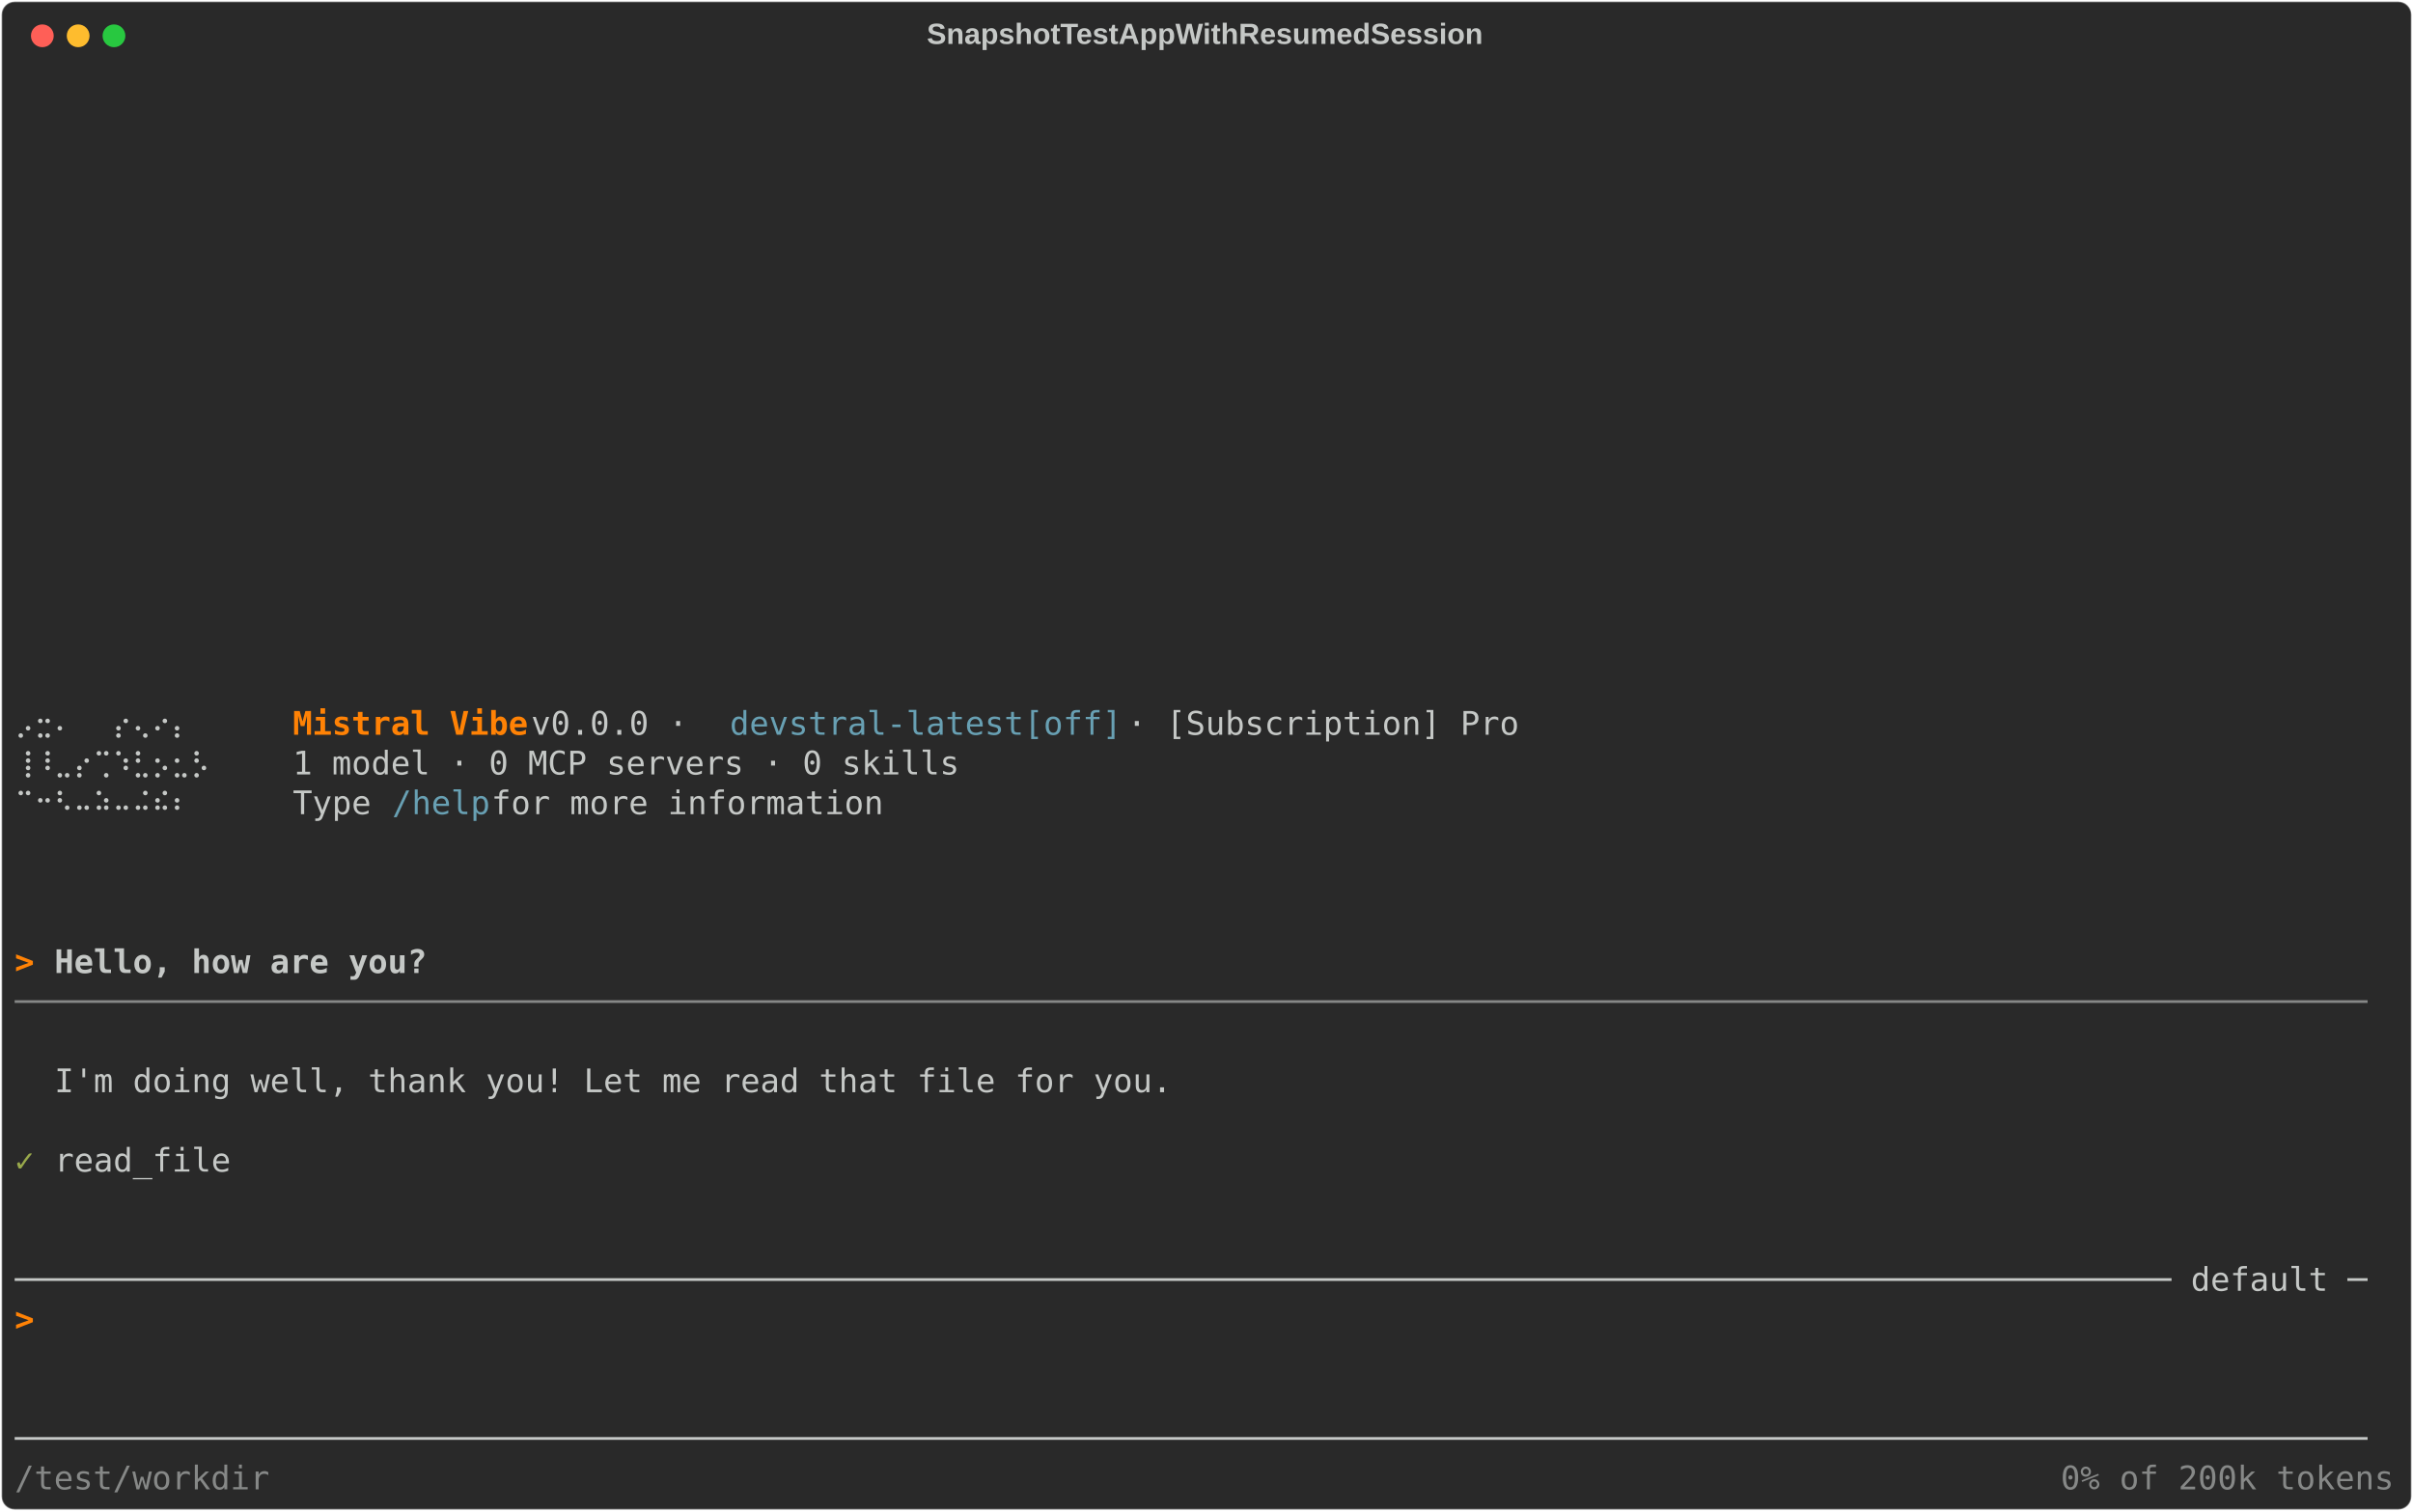
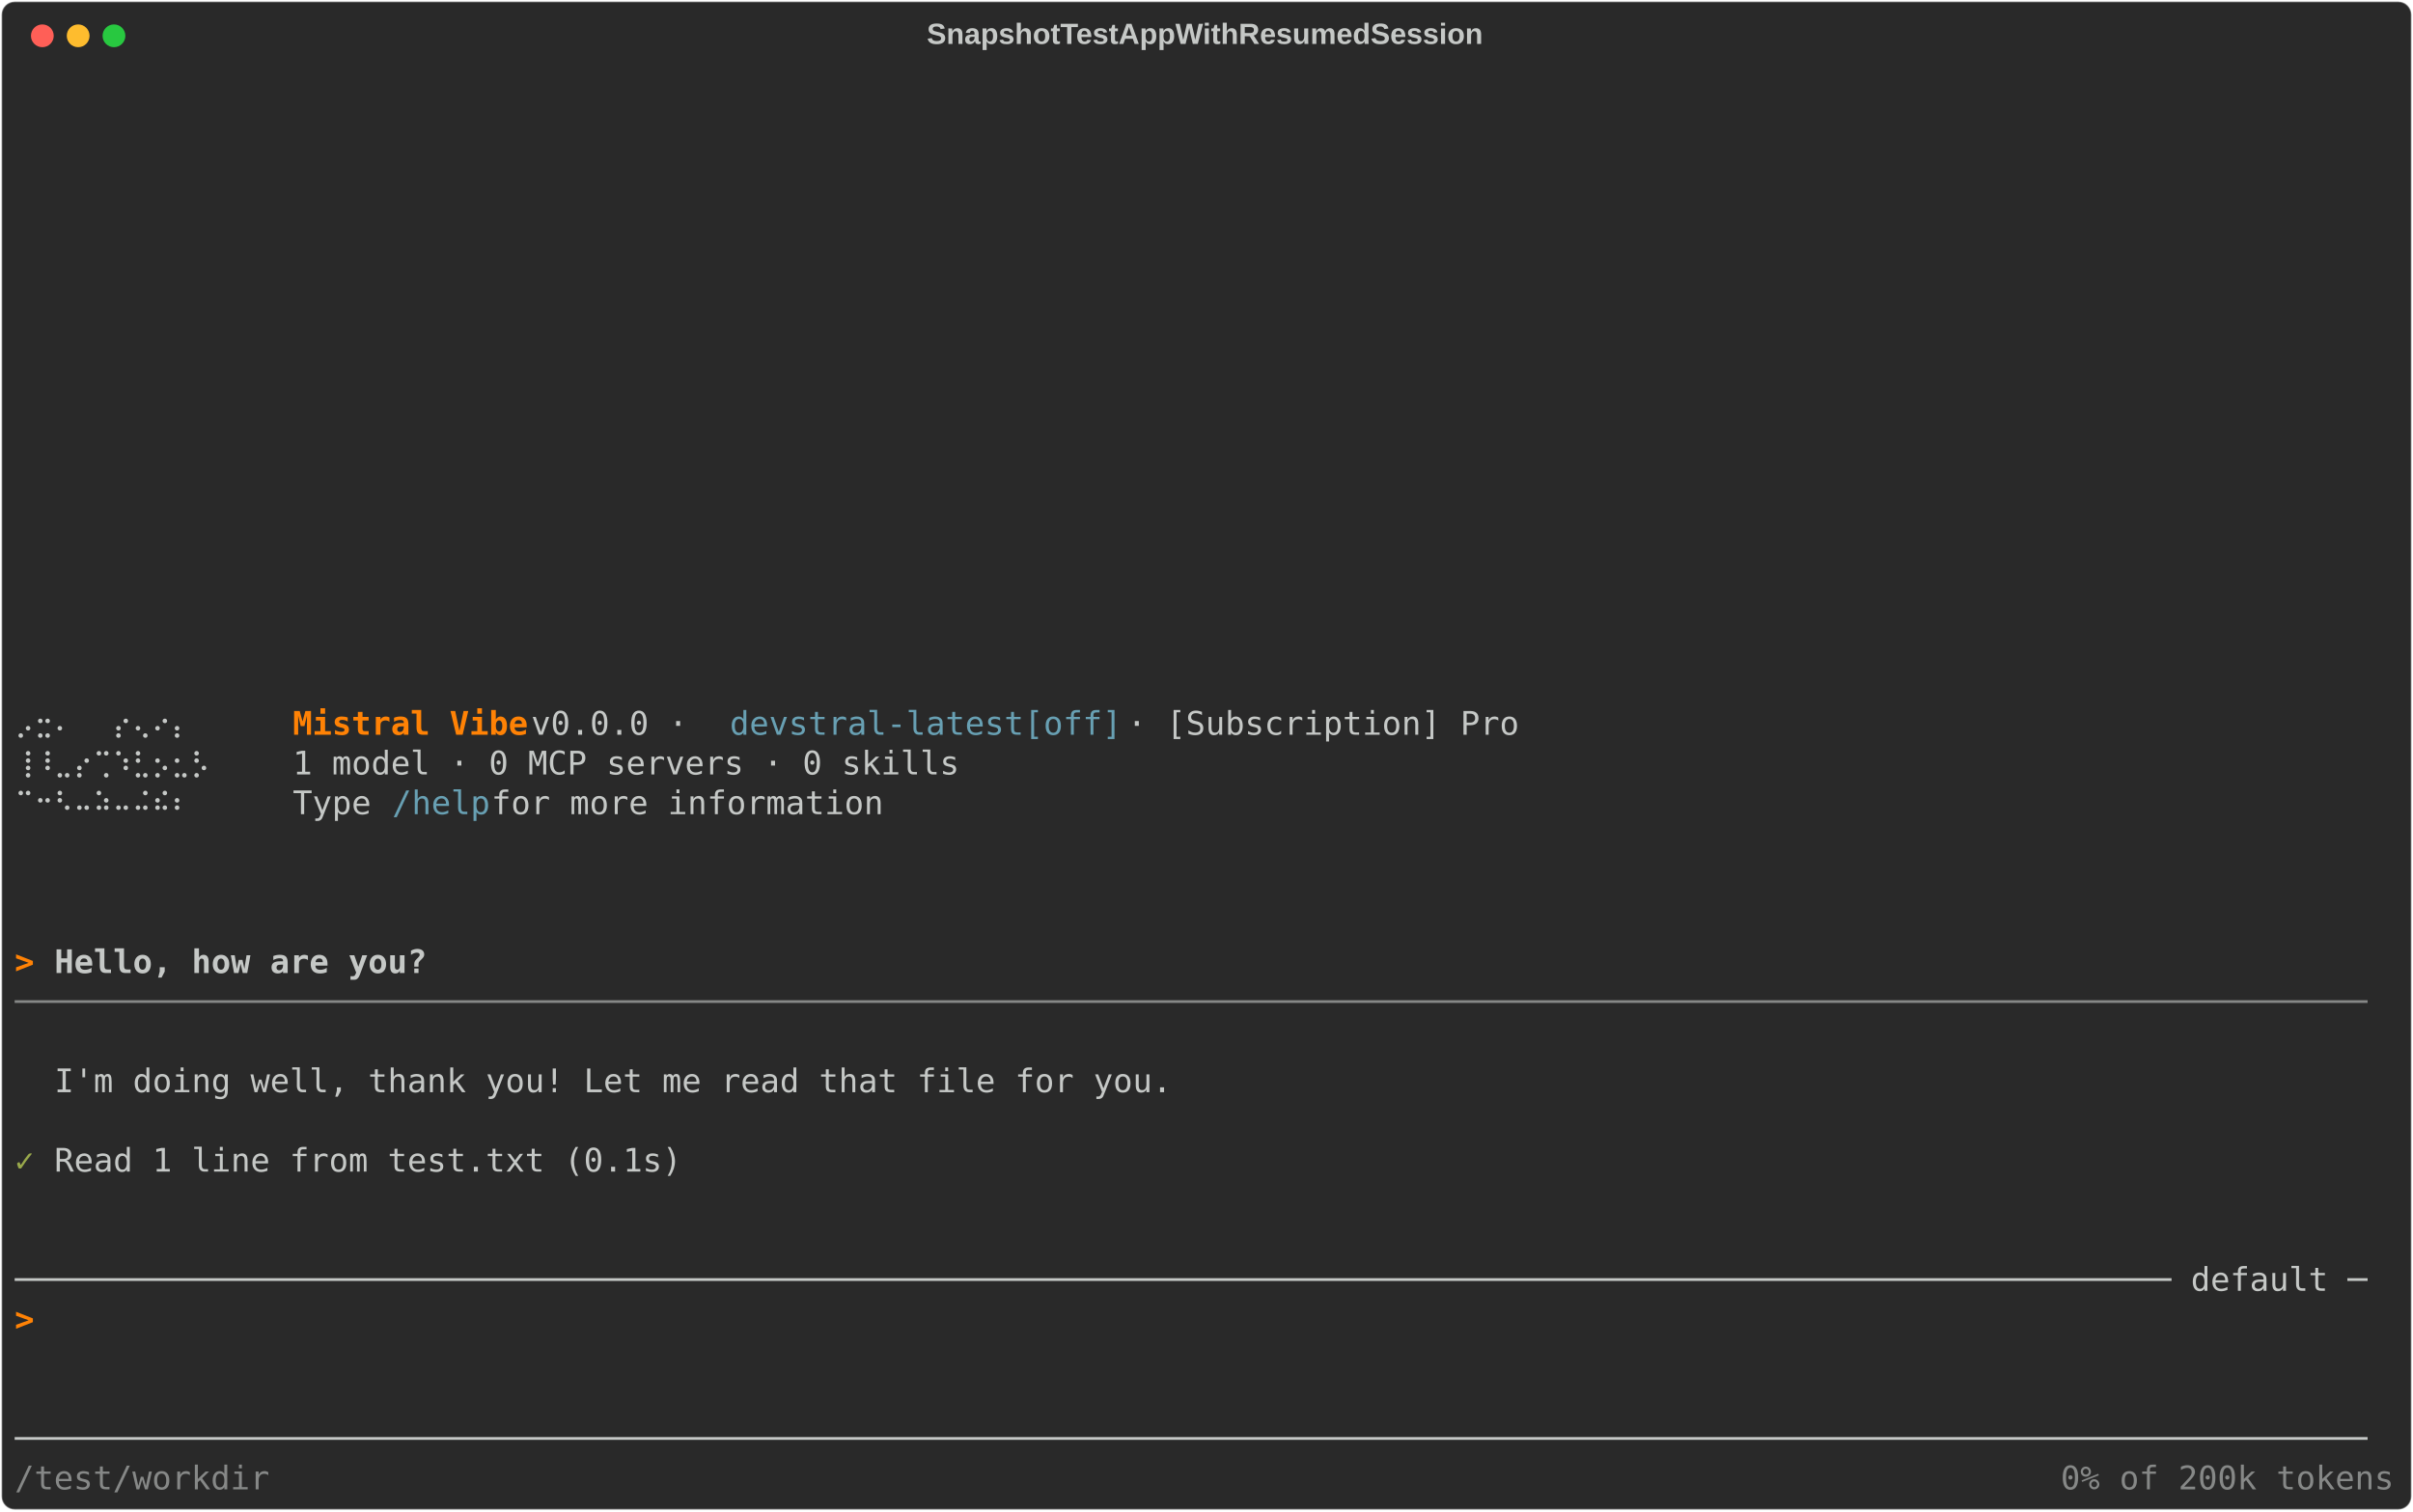
<svg xmlns="http://www.w3.org/2000/svg" class="rich-terminal" viewBox="0 0 1482 928.4">
  <style>

    @font-face {
        font-family: "Fira Code";
        src: local("FiraCode-Regular"),
                url("https://cdnjs.cloudflare.com/ajax/libs/firacode/6.2.0/woff2/FiraCode-Regular.woff2") format("woff2"),
                url("https://cdnjs.cloudflare.com/ajax/libs/firacode/6.2.0/woff/FiraCode-Regular.woff") format("woff");
        font-style: normal;
        font-weight: 400;
    }
    @font-face {
        font-family: "Fira Code";
        src: local("FiraCode-Bold"),
                url("https://cdnjs.cloudflare.com/ajax/libs/firacode/6.2.0/woff2/FiraCode-Bold.woff2") format("woff2"),
                url("https://cdnjs.cloudflare.com/ajax/libs/firacode/6.2.0/woff/FiraCode-Bold.woff") format("woff");
        font-style: bold;
        font-weight: 700;
    }

    .terminal-matrix {
        font-family: Fira Code, monospace;
        font-size: 20px;
        line-height: 24.4px;
        font-variant-east-asian: full-width;
    }

    .terminal-title {
        font-size: 18px;
        font-weight: bold;
        font-family: arial;
    }

    .terminal-r1 { fill: #c5c8c6 }
.terminal-r2 { fill: #ff8205;font-weight: bold }
.terminal-r3 { fill: #68a0b3 }
.terminal-r4 { fill: #c5c8c6;font-weight: bold }
.terminal-r5 { fill: #868887 }
.terminal-r6 { fill: #98a84b }
    </style>
  <defs>
    <clipPath id="terminal-clip-terminal">
      <rect x="0" y="0" width="1463.0" height="877.4" />
    </clipPath>
    <clipPath id="terminal-line-0">
      <rect x="0" y="1.5" width="1464" height="24.65" />
    </clipPath>
    <clipPath id="terminal-line-1">
      <rect x="0" y="25.9" width="1464" height="24.65" />
    </clipPath>
    <clipPath id="terminal-line-2">
      <rect x="0" y="50.3" width="1464" height="24.65" />
    </clipPath>
    <clipPath id="terminal-line-3">
      <rect x="0" y="74.7" width="1464" height="24.65" />
    </clipPath>
    <clipPath id="terminal-line-4">
      <rect x="0" y="99.1" width="1464" height="24.65" />
    </clipPath>
    <clipPath id="terminal-line-5">
      <rect x="0" y="123.5" width="1464" height="24.65" />
    </clipPath>
    <clipPath id="terminal-line-6">
      <rect x="0" y="147.9" width="1464" height="24.65" />
    </clipPath>
    <clipPath id="terminal-line-7">
      <rect x="0" y="172.3" width="1464" height="24.65" />
    </clipPath>
    <clipPath id="terminal-line-8">
      <rect x="0" y="196.7" width="1464" height="24.65" />
    </clipPath>
    <clipPath id="terminal-line-9">
      <rect x="0" y="221.1" width="1464" height="24.65" />
    </clipPath>
    <clipPath id="terminal-line-10">
      <rect x="0" y="245.5" width="1464" height="24.65" />
    </clipPath>
    <clipPath id="terminal-line-11">
      <rect x="0" y="269.9" width="1464" height="24.65" />
    </clipPath>
    <clipPath id="terminal-line-12">
      <rect x="0" y="294.3" width="1464" height="24.65" />
    </clipPath>
    <clipPath id="terminal-line-13">
      <rect x="0" y="318.7" width="1464" height="24.65" />
    </clipPath>
    <clipPath id="terminal-line-14">
      <rect x="0" y="343.1" width="1464" height="24.65" />
    </clipPath>
    <clipPath id="terminal-line-15">
      <rect x="0" y="367.5" width="1464" height="24.65" />
    </clipPath>
    <clipPath id="terminal-line-16">
      <rect x="0" y="391.9" width="1464" height="24.65" />
    </clipPath>
    <clipPath id="terminal-line-17">
      <rect x="0" y="416.3" width="1464" height="24.65" />
    </clipPath>
    <clipPath id="terminal-line-18">
      <rect x="0" y="440.7" width="1464" height="24.65" />
    </clipPath>
    <clipPath id="terminal-line-19">
      <rect x="0" y="465.1" width="1464" height="24.65" />
    </clipPath>
    <clipPath id="terminal-line-20">
      <rect x="0" y="489.5" width="1464" height="24.65" />
    </clipPath>
    <clipPath id="terminal-line-21">
      <rect x="0" y="513.9" width="1464" height="24.65" />
    </clipPath>
    <clipPath id="terminal-line-22">
      <rect x="0" y="538.3" width="1464" height="24.65" />
    </clipPath>
    <clipPath id="terminal-line-23">
      <rect x="0" y="562.7" width="1464" height="24.65" />
    </clipPath>
    <clipPath id="terminal-line-24">
      <rect x="0" y="587.1" width="1464" height="24.65" />
    </clipPath>
    <clipPath id="terminal-line-25">
      <rect x="0" y="611.5" width="1464" height="24.65" />
    </clipPath>
    <clipPath id="terminal-line-26">
      <rect x="0" y="635.9" width="1464" height="24.65" />
    </clipPath>
    <clipPath id="terminal-line-27">
      <rect x="0" y="660.3" width="1464" height="24.65" />
    </clipPath>
    <clipPath id="terminal-line-28">
      <rect x="0" y="684.7" width="1464" height="24.65" />
    </clipPath>
    <clipPath id="terminal-line-29">
      <rect x="0" y="709.1" width="1464" height="24.65" />
    </clipPath>
    <clipPath id="terminal-line-30">
      <rect x="0" y="733.5" width="1464" height="24.65" />
    </clipPath>
    <clipPath id="terminal-line-31">
      <rect x="0" y="757.9" width="1464" height="24.65" />
    </clipPath>
    <clipPath id="terminal-line-32">
      <rect x="0" y="782.3" width="1464" height="24.65" />
    </clipPath>
    <clipPath id="terminal-line-33">
      <rect x="0" y="806.7" width="1464" height="24.65" />
    </clipPath>
    <clipPath id="terminal-line-34">
      <rect x="0" y="831.1" width="1464" height="24.65" />
    </clipPath>
  </defs>
  <rect fill="#292929" stroke="rgba(255,255,255,0.35)" stroke-width="1" x="1" y="1" width="1480" height="926.4" rx="8" />
  <text class="terminal-title" fill="#c5c8c6" text-anchor="middle" x="740" y="27">SnapshotTestAppWithResumedSession</text>
  <g transform="translate(26,22)">
    <circle cx="0" cy="0" r="7" fill="#ff5f57" />
    <circle cx="22" cy="0" r="7" fill="#febc2e" />
    <circle cx="44" cy="0" r="7" fill="#28c840" />
  </g>
  <g transform="translate(9, 41)" clip-path="url(#terminal-clip-terminal)">
    <g class="terminal-matrix">
      <text class="terminal-r1" x="1464" y="20" textLength="12.2" clip-path="url(#terminal-line-0)">
</text>
      <text class="terminal-r1" x="1464" y="44.4" textLength="12.2" clip-path="url(#terminal-line-1)">
</text>
      <text class="terminal-r1" x="1464" y="68.8" textLength="12.2" clip-path="url(#terminal-line-2)">
</text>
      <text class="terminal-r1" x="1464" y="93.2" textLength="12.2" clip-path="url(#terminal-line-3)">
</text>
      <text class="terminal-r1" x="1464" y="117.6" textLength="12.2" clip-path="url(#terminal-line-4)">
</text>
      <text class="terminal-r1" x="1464" y="142" textLength="12.2" clip-path="url(#terminal-line-5)">
</text>
      <text class="terminal-r1" x="1464" y="166.4" textLength="12.2" clip-path="url(#terminal-line-6)">
</text>
      <text class="terminal-r1" x="1464" y="190.8" textLength="12.2" clip-path="url(#terminal-line-7)">
</text>
      <text class="terminal-r1" x="1464" y="215.2" textLength="12.2" clip-path="url(#terminal-line-8)">
</text>
      <text class="terminal-r1" x="1464" y="239.6" textLength="12.2" clip-path="url(#terminal-line-9)">
</text>
      <text class="terminal-r1" x="1464" y="264" textLength="12.2" clip-path="url(#terminal-line-10)">
</text>
      <text class="terminal-r1" x="1464" y="288.4" textLength="12.2" clip-path="url(#terminal-line-11)">
</text>
      <text class="terminal-r1" x="1464" y="312.8" textLength="12.2" clip-path="url(#terminal-line-12)">
</text>
      <text class="terminal-r1" x="1464" y="337.2" textLength="12.2" clip-path="url(#terminal-line-13)">
</text>
      <text class="terminal-r1" x="1464" y="361.6" textLength="12.2" clip-path="url(#terminal-line-14)">
</text>
      <text class="terminal-r1" x="1464" y="386" textLength="12.2" clip-path="url(#terminal-line-15)">
</text>
      <text class="terminal-r1" x="0" y="410.4" textLength="134.2" clip-path="url(#terminal-line-16)">  ⡠⣒⠄  ⡔⢄⠔⡄</text>
      <text class="terminal-r2" x="170.8" y="410.4" textLength="146.4" clip-path="url(#terminal-line-16)">Mistral Vibe</text>
      <text class="terminal-r1" x="317.2" y="410.4" textLength="122" clip-path="url(#terminal-line-16)"> v0.0.0 · </text>
      <text class="terminal-r3" x="439.2" y="410.4" textLength="244" clip-path="url(#terminal-line-16)">devstral-latest[off]</text>
      <text class="terminal-r1" x="683.2" y="410.4" textLength="256.2" clip-path="url(#terminal-line-16)"> · [Subscription] Pro</text>
      <text class="terminal-r1" x="1464" y="410.4" textLength="12.2" clip-path="url(#terminal-line-16)">
</text>
      <text class="terminal-r1" x="0" y="434.8" textLength="134.2" clip-path="url(#terminal-line-17)"> ⢸⠸⣀⡔⢉⠱⣃⡢⣂⡣</text>
      <text class="terminal-r1" x="170.8" y="434.8" textLength="414.8" clip-path="url(#terminal-line-17)">1 model · 0 MCP servers · 0 skills</text>
      <text class="terminal-r1" x="1464" y="434.8" textLength="12.2" clip-path="url(#terminal-line-17)">
</text>
      <text class="terminal-r1" x="0" y="459.2" textLength="134.2" clip-path="url(#terminal-line-18)">  ⠉⠒⠣⠤⠵⠤⠬⠮⠆</text>
      <text class="terminal-r1" x="170.8" y="459.2" textLength="61" clip-path="url(#terminal-line-18)">Type </text>
      <text class="terminal-r3" x="231.8" y="459.2" textLength="61" clip-path="url(#terminal-line-18)">/help</text>
      <text class="terminal-r1" x="292.8" y="459.2" textLength="256.2" clip-path="url(#terminal-line-18)"> for more information</text>
      <text class="terminal-r1" x="1464" y="459.2" textLength="12.2" clip-path="url(#terminal-line-18)">
</text>
      <text class="terminal-r1" x="1464" y="483.6" textLength="12.2" clip-path="url(#terminal-line-19)">
</text>
      <text class="terminal-r1" x="1464" y="508" textLength="12.2" clip-path="url(#terminal-line-20)">
</text>
      <text class="terminal-r1" x="1464" y="532.4" textLength="12.2" clip-path="url(#terminal-line-21)">
</text>
      <text class="terminal-r2" x="0" y="556.8" textLength="24.4" clip-path="url(#terminal-line-22)">&gt; </text>
      <text class="terminal-r4" x="24.4" y="556.8" textLength="231.8" clip-path="url(#terminal-line-22)">Hello, how are you?</text>
      <text class="terminal-r1" x="1464" y="556.8" textLength="12.2" clip-path="url(#terminal-line-22)">
</text>
      <text class="terminal-r5" x="0" y="581.2" textLength="1464" clip-path="url(#terminal-line-23)">────────────────────────────────────────────────────────────────────────────────────────────────────────────────────────</text>
      <text class="terminal-r1" x="1464" y="581.2" textLength="12.2" clip-path="url(#terminal-line-23)">
</text>
      <text class="terminal-r1" x="1464" y="605.6" textLength="12.2" clip-path="url(#terminal-line-24)">
</text>
      <text class="terminal-r1" x="24.4" y="630" textLength="695.4" clip-path="url(#terminal-line-25)">I'm doing well, thank you! Let me read that file for you.</text>
      <text class="terminal-r1" x="1464" y="630" textLength="12.2" clip-path="url(#terminal-line-25)">
</text>
      <text class="terminal-r1" x="1464" y="654.4" textLength="12.2" clip-path="url(#terminal-line-26)">
</text>
      <text class="terminal-r6" x="0" y="678.8" textLength="12.2" clip-path="url(#terminal-line-27)">✓</text>
-       <text class="terminal-r1" x="24.4" y="678.8" textLength="109.8" clip-path="url(#terminal-line-27)">read_file</text>
+       <text class="terminal-r1" x="24.4" y="678.8" textLength="390.4" clip-path="url(#terminal-line-27)">Read 1 line from test.txt (0.1s)</text>
      <text class="terminal-r1" x="1464" y="678.8" textLength="12.2" clip-path="url(#terminal-line-27)">
</text>
      <text class="terminal-r1" x="1464" y="703.2" textLength="12.2" clip-path="url(#terminal-line-28)">
</text>
      <text class="terminal-r1" x="1464" y="727.6" textLength="12.2" clip-path="url(#terminal-line-29)">
</text>
      <text class="terminal-r1" x="0" y="752" textLength="1464" clip-path="url(#terminal-line-30)">────────────────────────────────────────────────────────────────────────────────────────────────────────────── default ─</text>
      <text class="terminal-r1" x="1464" y="752" textLength="12.2" clip-path="url(#terminal-line-30)">
</text>
      <text class="terminal-r2" x="0" y="776.4" textLength="12.2" clip-path="url(#terminal-line-31)">&gt;</text>
      <text class="terminal-r1" x="1464" y="776.4" textLength="12.2" clip-path="url(#terminal-line-31)">
</text>
      <text class="terminal-r1" x="1464" y="800.8" textLength="12.2" clip-path="url(#terminal-line-32)">
</text>
      <text class="terminal-r1" x="1464" y="825.2" textLength="12.2" clip-path="url(#terminal-line-33)">
</text>
      <text class="terminal-r1" x="0" y="849.6" textLength="1464" clip-path="url(#terminal-line-34)">────────────────────────────────────────────────────────────────────────────────────────────────────────────────────────</text>
      <text class="terminal-r1" x="1464" y="849.6" textLength="12.2" clip-path="url(#terminal-line-34)">
</text>
      <text class="terminal-r5" x="0" y="874" textLength="158.6" clip-path="url(#terminal-line-35)">/test/workdir</text>
      <text class="terminal-r5" x="1256.6" y="874" textLength="207.4" clip-path="url(#terminal-line-35)">0% of 200k tokens</text>
    </g>
  </g>
</svg>
